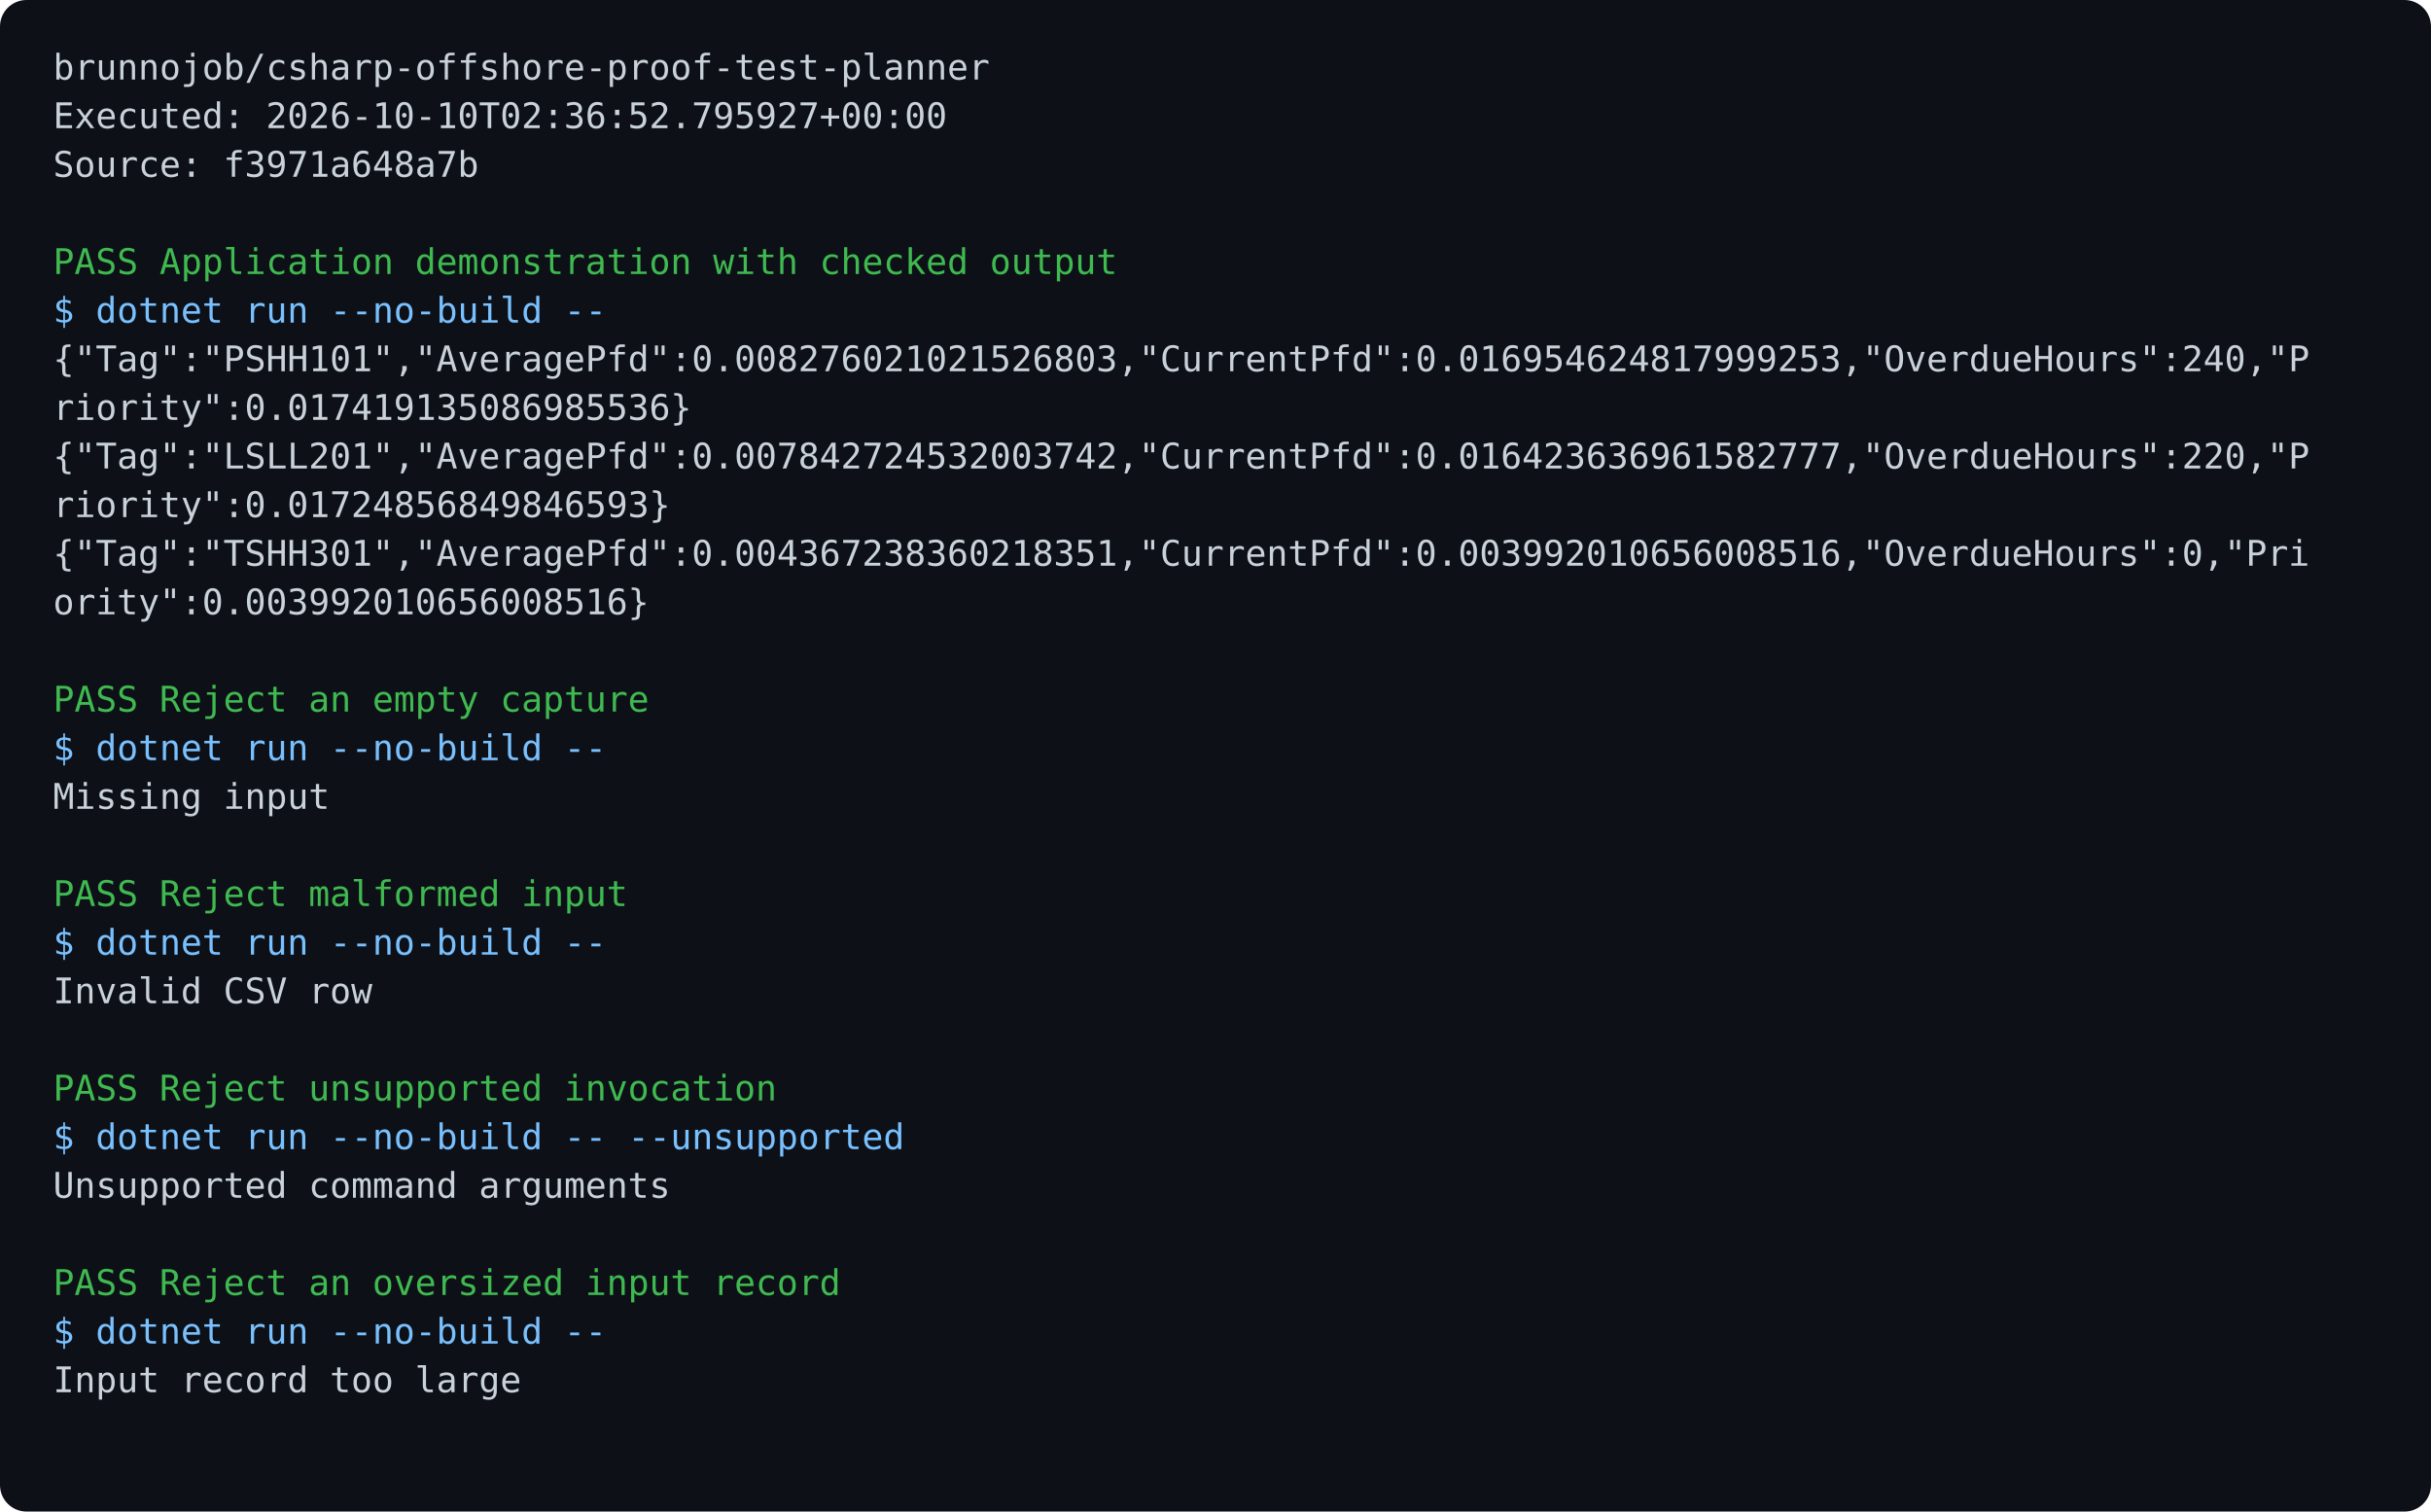
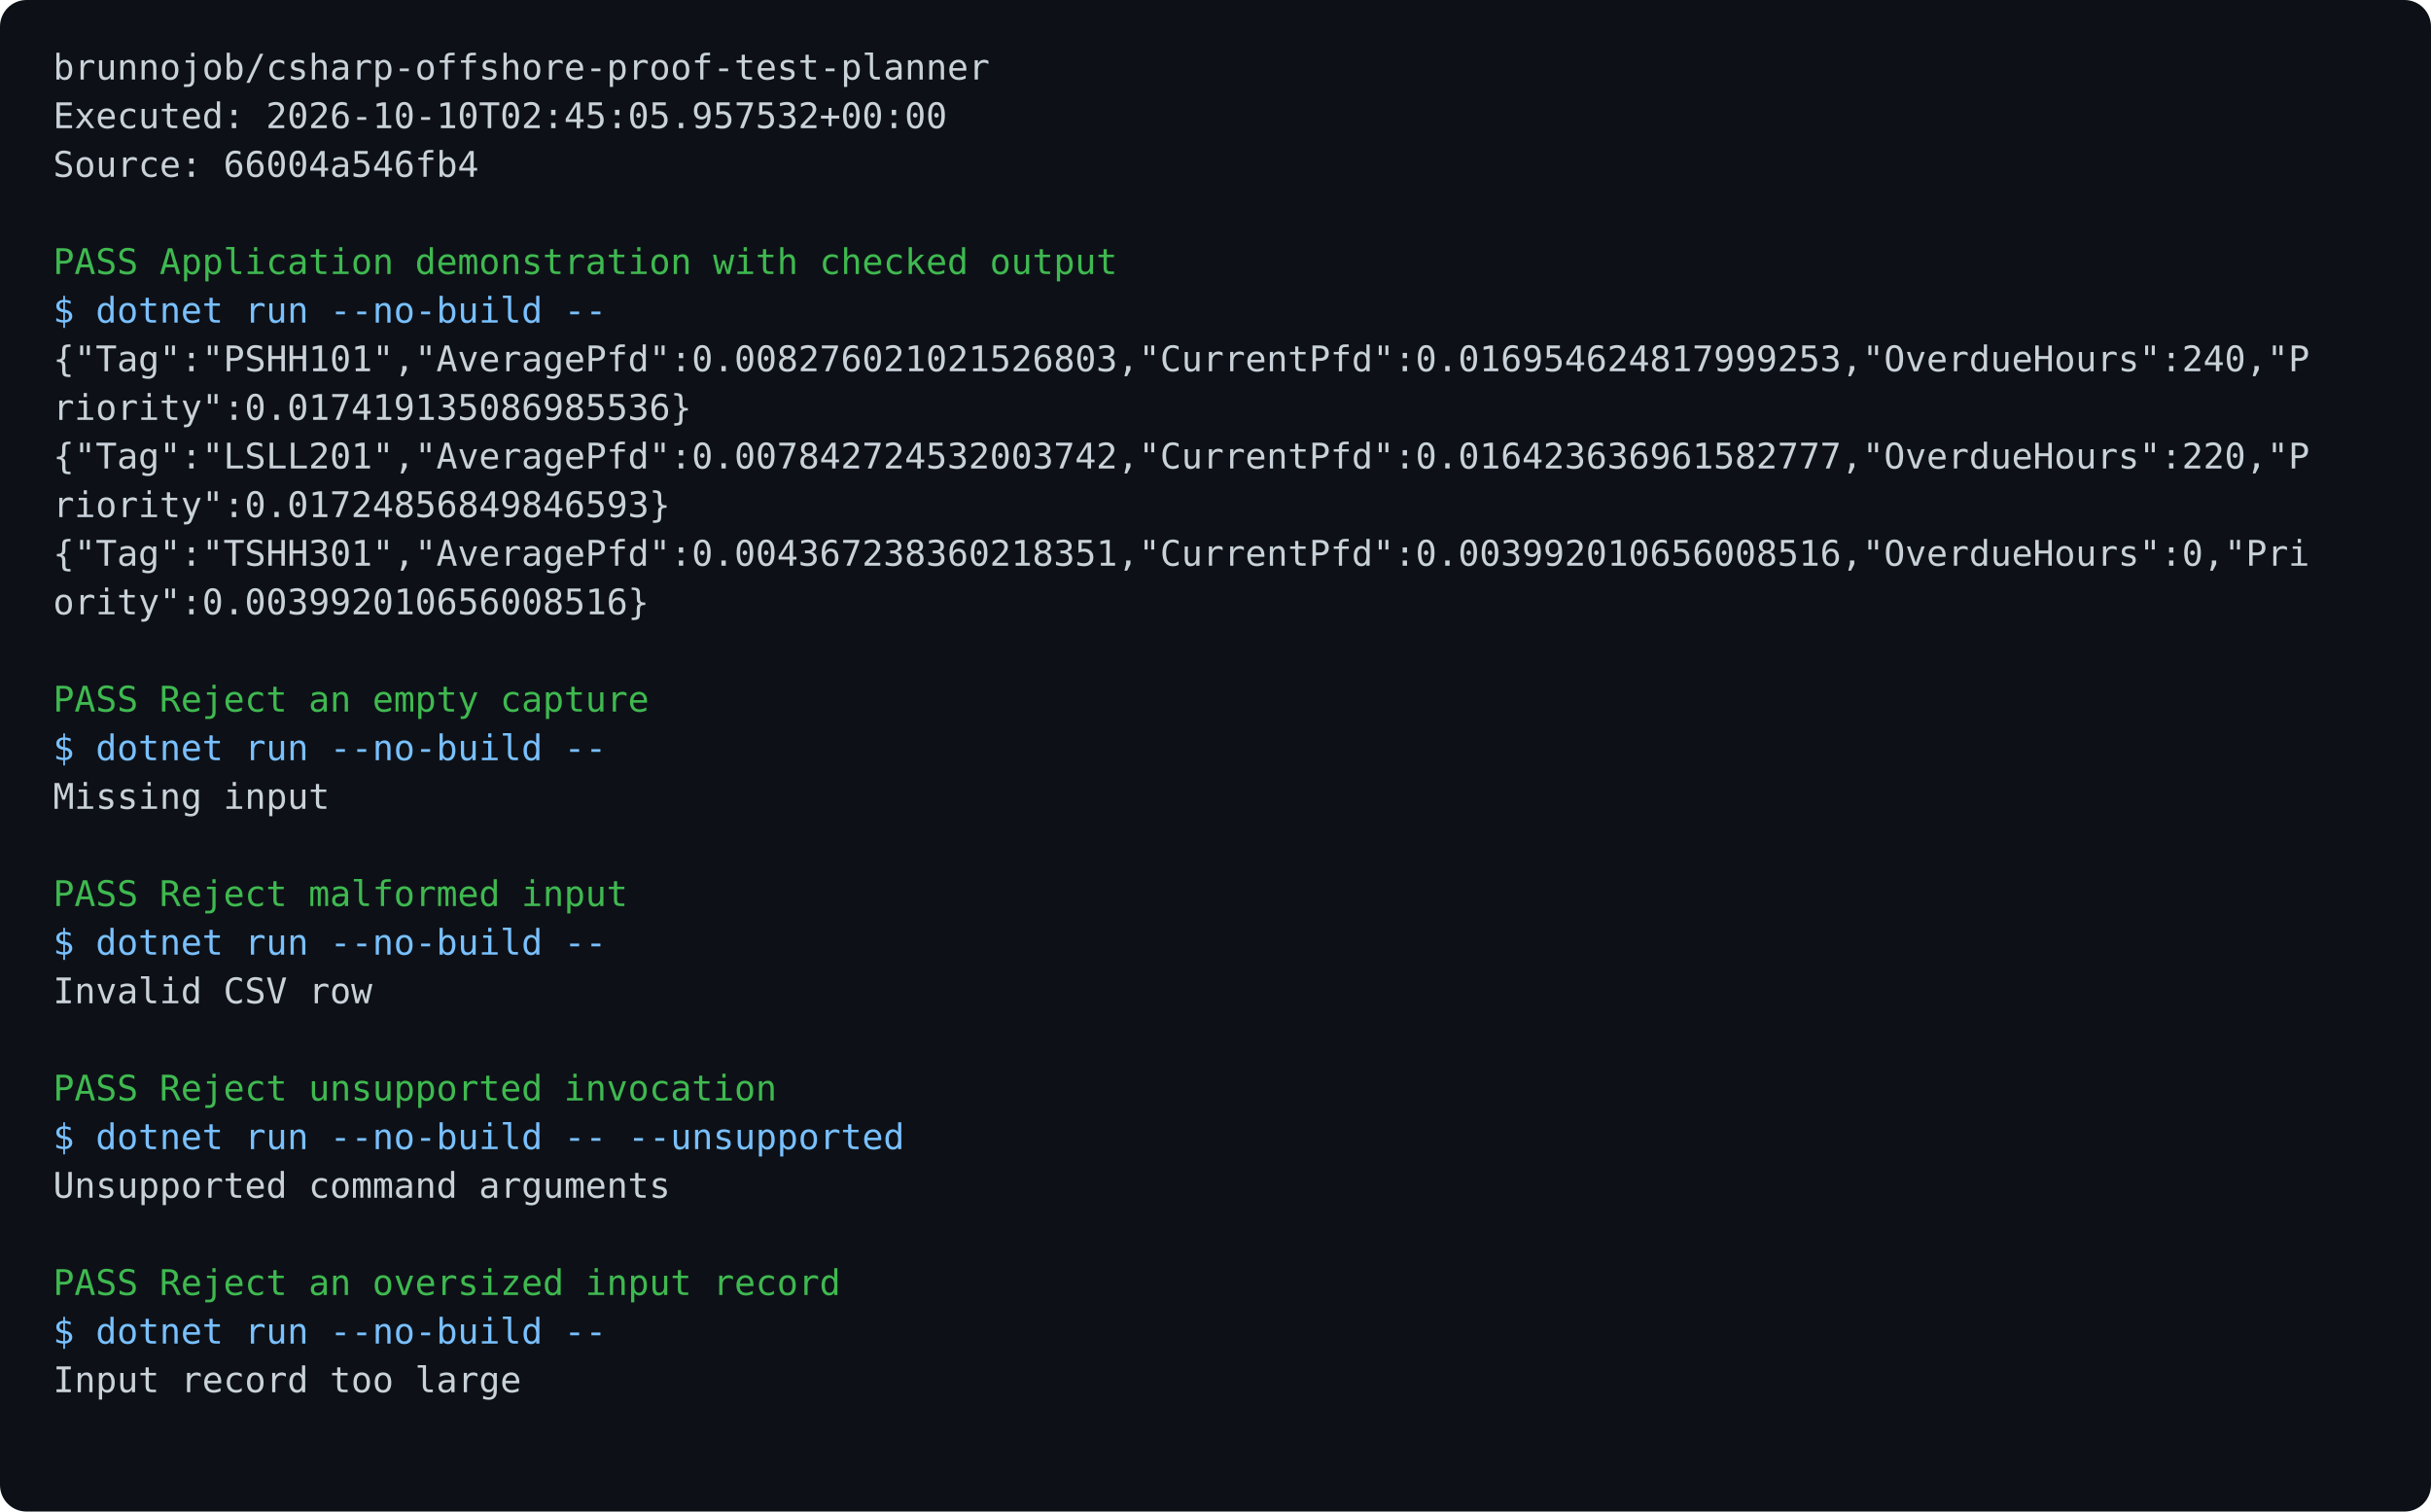
<svg xmlns="http://www.w3.org/2000/svg" width="1100" height="684" viewBox="0 0 1100 684">
  <rect width="1100" height="684" rx="12" fill="#0d1117" />
  <g font-family="monospace" font-size="16">
    <text x="24" y="36" fill="#c9d1d9">brunnojob/csharp-offshore-proof-test-planner</text>
-     <text x="24" y="58" fill="#c9d1d9">Executed: 2026-10-10T02:36:52.795927+00:00</text>
-     <text x="24" y="80" fill="#c9d1d9">Source: f3971a648a7b</text>
+     <text x="24" y="58" fill="#c9d1d9">Executed: 2026-10-10T02:45:05.957532+00:00</text>
+     <text x="24" y="80" fill="#c9d1d9">Source: 66004a546fb4</text>
    <text x="24" y="102" fill="#c9d1d9" />
    <text x="24" y="124" fill="#3fb950">PASS Application demonstration with checked output</text>
    <text x="24" y="146" fill="#79c0ff">$ dotnet run --no-build --</text>
    <text x="24" y="168" fill="#c9d1d9">{"Tag":"PSHH101","AveragePfd":0.008276021021526803,"CurrentPfd":0.016954624817999253,"OverdueHours":240,"P</text>
    <text x="24" y="190" fill="#c9d1d9">riority":0.017419135086985536}</text>
    <text x="24" y="212" fill="#c9d1d9">{"Tag":"LSLL201","AveragePfd":0.007842724532003742,"CurrentPfd":0.016423636961582777,"OverdueHours":220,"P</text>
    <text x="24" y="234" fill="#c9d1d9">riority":0.01724856849846593}</text>
    <text x="24" y="256" fill="#c9d1d9">{"Tag":"TSHH301","AveragePfd":0.004367238360218351,"CurrentPfd":0.003992010656008516,"OverdueHours":0,"Pri</text>
    <text x="24" y="278" fill="#c9d1d9">ority":0.003992010656008516}</text>
    <text x="24" y="300" fill="#c9d1d9" />
    <text x="24" y="322" fill="#3fb950">PASS Reject an empty capture</text>
    <text x="24" y="344" fill="#79c0ff">$ dotnet run --no-build --</text>
    <text x="24" y="366" fill="#c9d1d9">Missing input</text>
    <text x="24" y="388" fill="#c9d1d9" />
    <text x="24" y="410" fill="#3fb950">PASS Reject malformed input</text>
    <text x="24" y="432" fill="#79c0ff">$ dotnet run --no-build --</text>
    <text x="24" y="454" fill="#c9d1d9">Invalid CSV row</text>
    <text x="24" y="476" fill="#c9d1d9" />
    <text x="24" y="498" fill="#3fb950">PASS Reject unsupported invocation</text>
    <text x="24" y="520" fill="#79c0ff">$ dotnet run --no-build -- --unsupported</text>
    <text x="24" y="542" fill="#c9d1d9">Unsupported command arguments</text>
    <text x="24" y="564" fill="#c9d1d9" />
    <text x="24" y="586" fill="#3fb950">PASS Reject an oversized input record</text>
    <text x="24" y="608" fill="#79c0ff">$ dotnet run --no-build --</text>
    <text x="24" y="630" fill="#c9d1d9">Input record too large</text>
  </g>
</svg>
